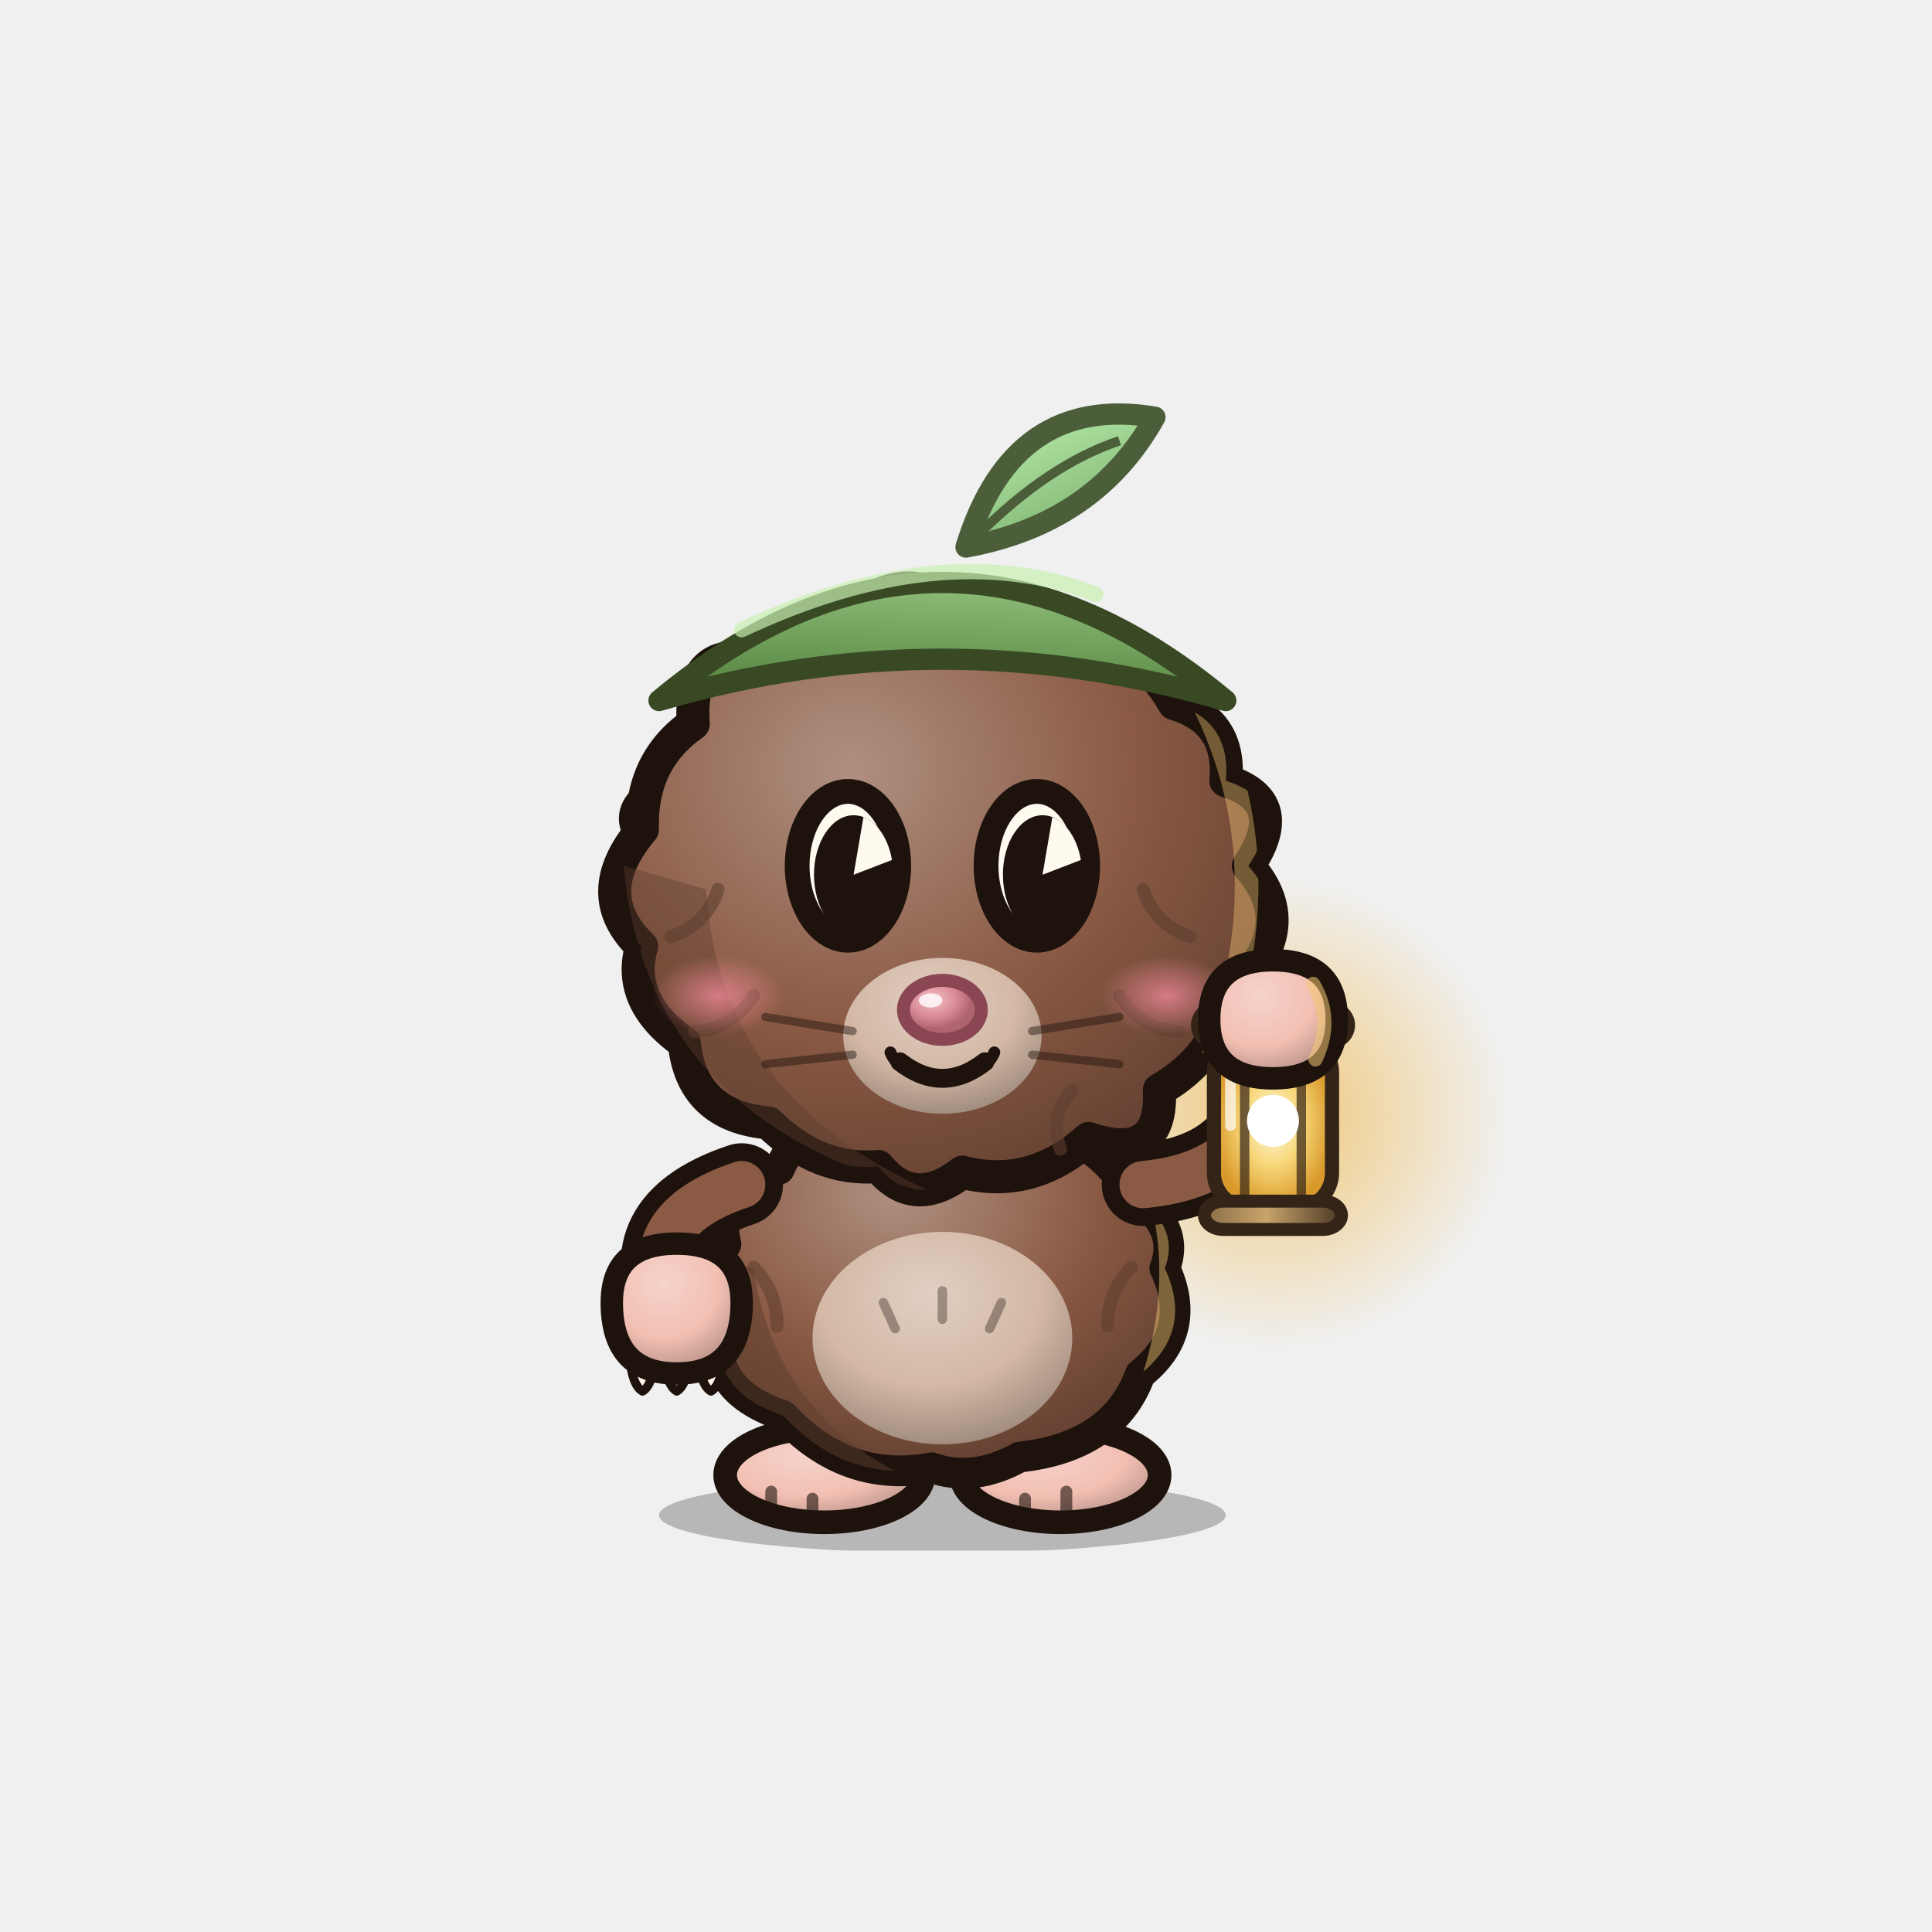
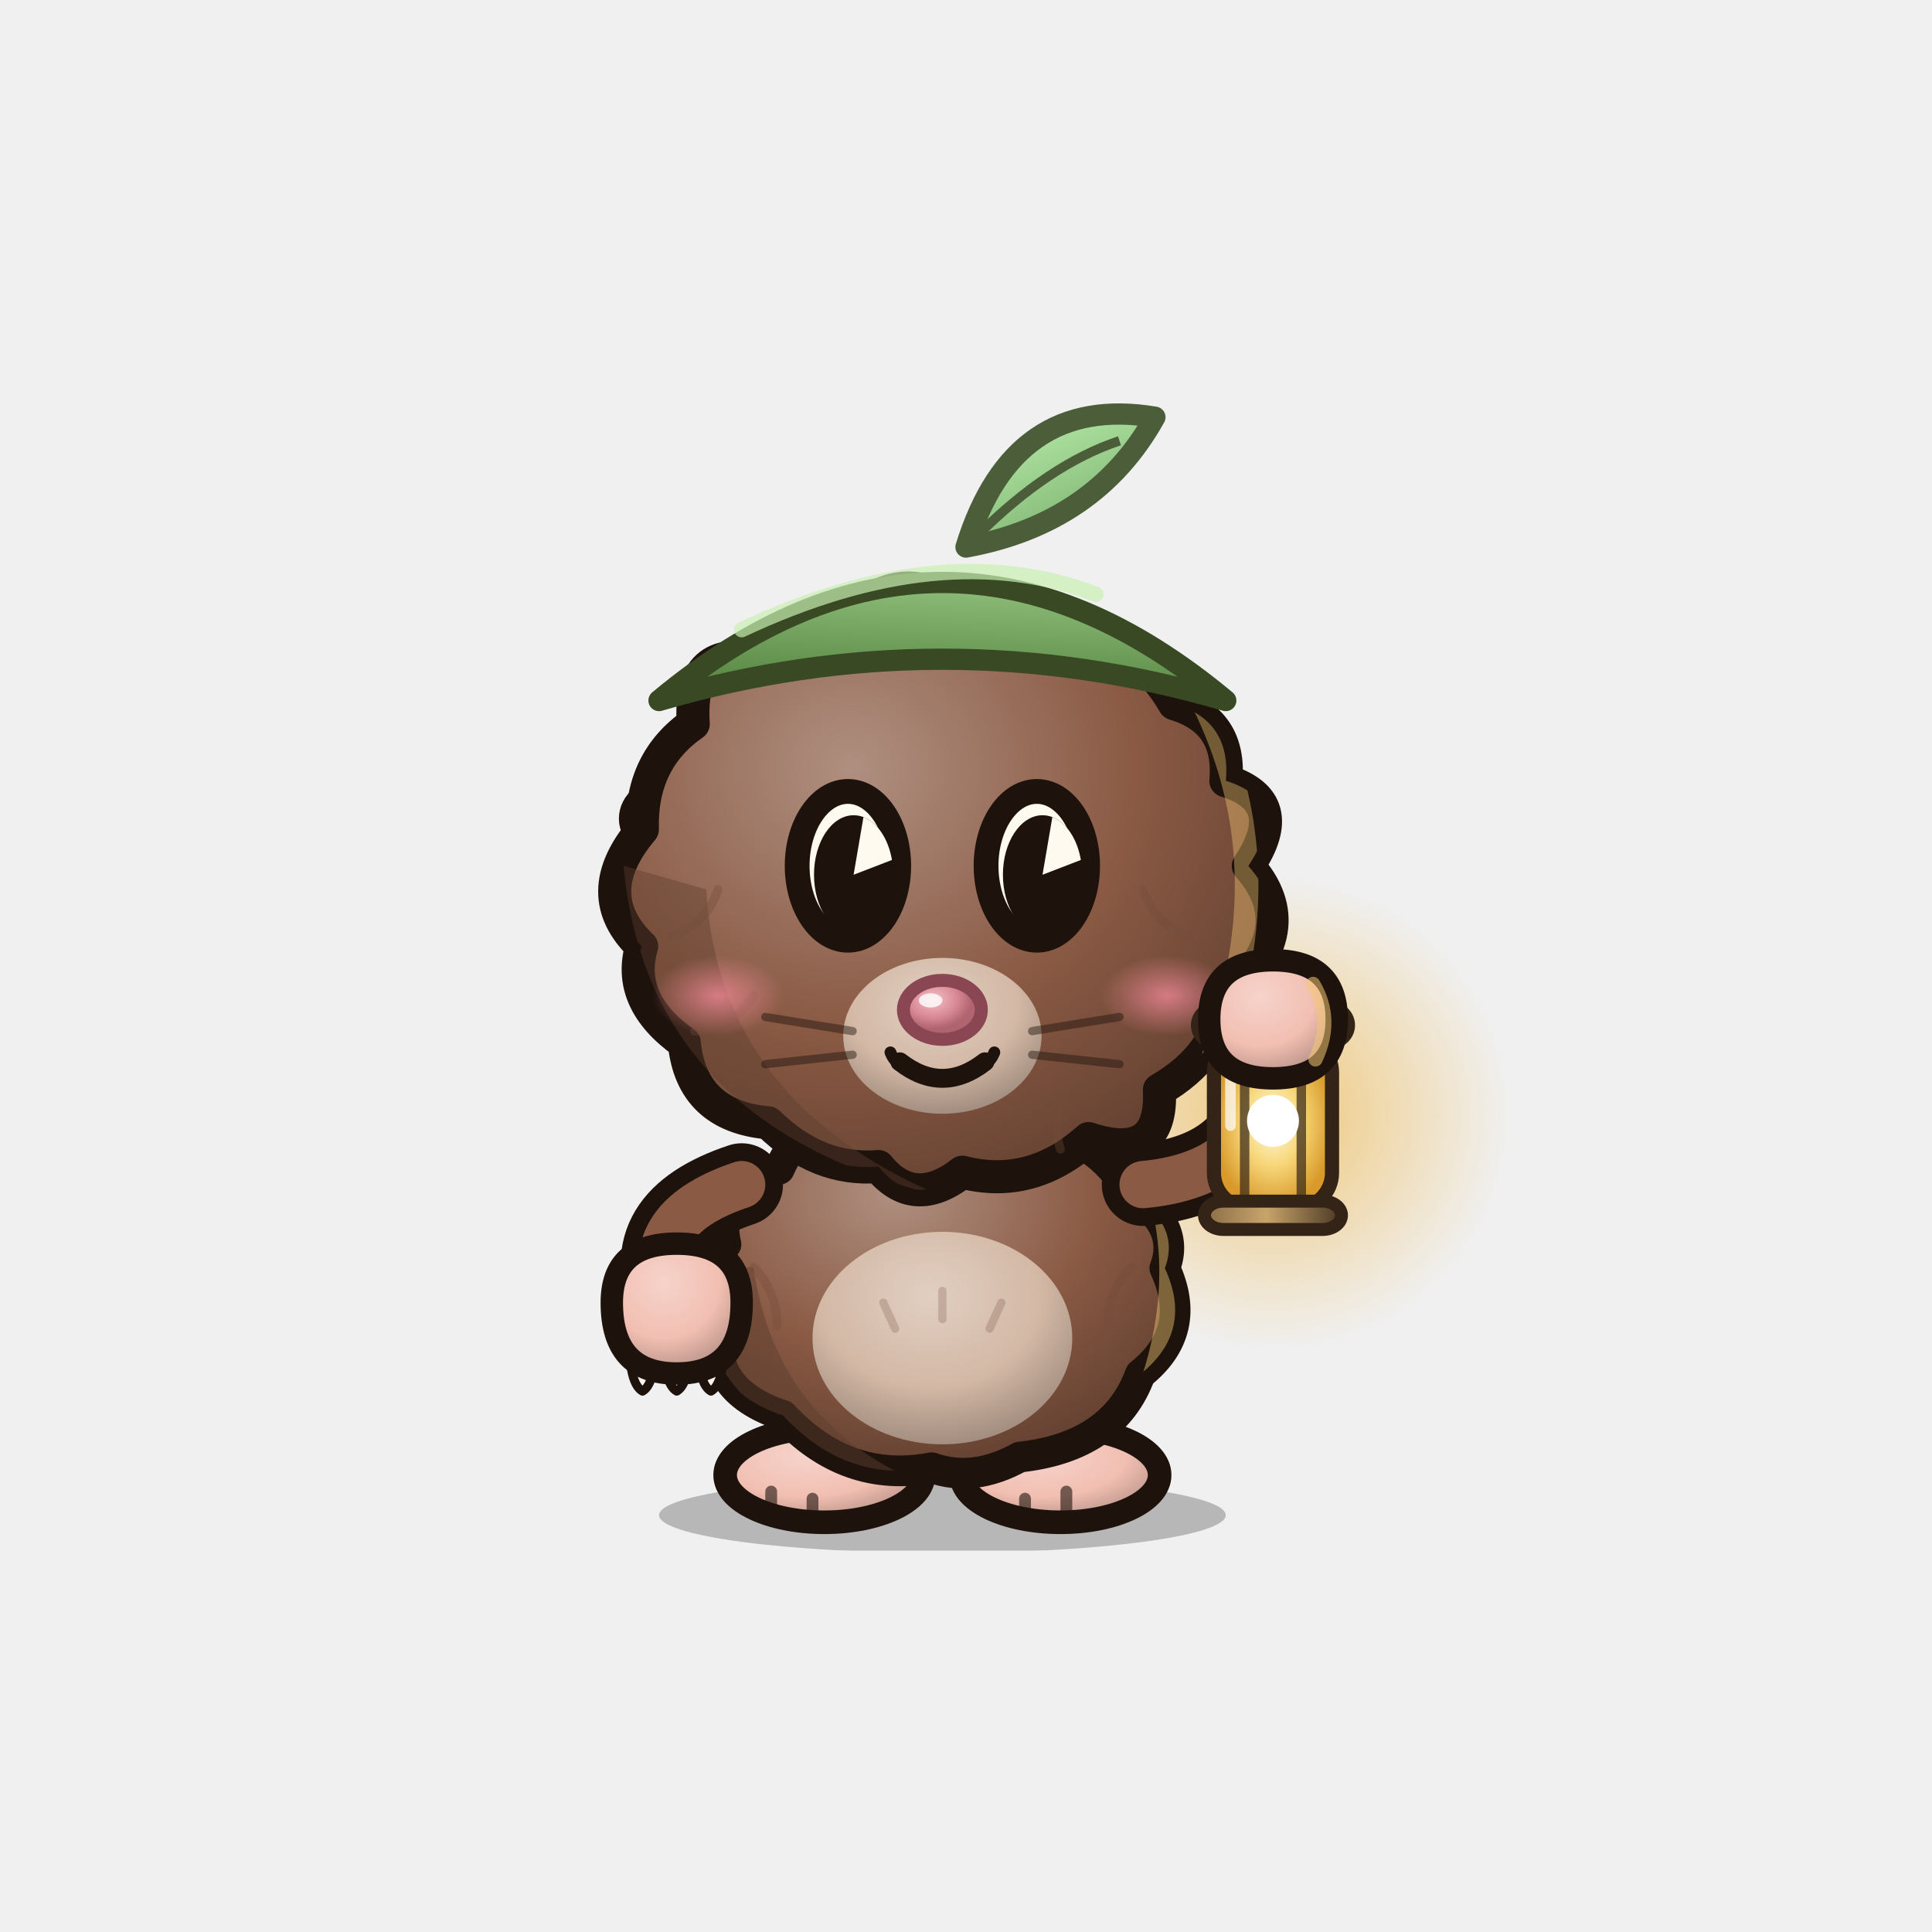
<svg xmlns="http://www.w3.org/2000/svg" viewBox="0 0 108 108">
  <svg x="19.68" y="20.68" width="66" height="66" viewBox="0 0 100 100">
    <defs>
      <radialGradient id="dib0g">
        <stop offset="0" stop-color="#f0b543" stop-opacity=".7" />
        <stop offset="1" stop-color="#f0b543" stop-opacity="0" />
      </radialGradient>
      <radialGradient id="dib0h" cx="0.36" cy="0.3" r=".78">
        <stop offset="0" stop-color="#af8f80" />
        <stop offset=".55" stop-color="#8a5a44" />
        <stop offset="1" stop-color="#613f30" />
      </radialGradient>
      <radialGradient id="dib0b" cx="0.4" cy="0.25" r=".78">
        <stop offset="0" stop-color="#af8f80" />
        <stop offset=".55" stop-color="#8a5a44" />
        <stop offset="1" stop-color="#613f30" />
      </radialGradient>
      <radialGradient id="dib0c" cx="0.45" cy="0.3" r=".78">
        <stop offset="0" stop-color="#e1cfc2" />
        <stop offset=".55" stop-color="#d3b8a5" />
        <stop offset="1" stop-color="#948174" />
      </radialGradient>
      <radialGradient id="dib0p" cx="0.4" cy="0.3" r=".78">
        <stop offset="0" stop-color="#f6d3cb" />
        <stop offset=".55" stop-color="#f2bfb2" />
        <stop offset="1" stop-color="#a9867d" />
      </radialGradient>
      <radialGradient id="dib0n" cx=".38" cy=".32">
        <stop offset="0" stop-color="#f4c0c6" />
        <stop offset=".6" stop-color="#d98a96" />
        <stop offset="1" stop-color="#b06470" />
      </radialGradient>
      <radialGradient id="dib0k">
        <stop offset="0" stop-color="#ff8fa3" stop-opacity=".7" />
        <stop offset="1" stop-color="#ff8fa3" stop-opacity="0" />
      </radialGradient>
      <clipPath id="dib0B">
        <path d="M68.84 76.08 Q71.32 81.43 66.76 85.06 Q64.52 91.21 56.54 92.08 Q52.66 94.24 49.10 92.98 Q41.89 94.36 36.51 88.56 Q29.80 86.33 31.26 80.46 Q28.82 77.57 31.67 74.06 Q30.57 69.28 36.18 67.70 Q38.89 61.57 45.44 63.44 Q52.54 59.57 57.50 64.22 Q63.13 64.91 65.85 69.73 Q70.24 72.41 68.84 76.08 Z" />
      </clipPath>
      <clipPath id="dib0H">
        <path d="M75.91 42.01 Q80.74 47.45 73.99 53.25 Q73.34 58.11 68.38 60.97 Q68.70 67.20 62.38 65.10 Q57.53 69.45 51.69 67.95 Q47.57 71.16 44.58 67.47 Q39.48 67.91 35.26 63.77 Q28.75 63.20 28.14 56.99 Q23.16 53.46 24.53 48.82 Q19.93 44.43 24.59 38.91 Q24.42 33.10 28.90 29.98 Q28.43 23.03 34.67 24.62 Q37.48 20.29 41.46 21.33 Q46.57 16.36 50.99 20.02 Q57.10 18.34 60.68 22.12 Q66.54 22.88 69.64 28.27 Q74.47 29.71 74.01 34.80 Q79.58 36.53 75.91 42.01 Z" />
      </clipPath>
    </defs>
    <ellipse cx="50" cy="97" rx="24" ry="3.2" fill="#000" opacity=".24" />
    <circle cx="78" cy="63" r="20" fill="url(#dib0g)">
      <animate attributeName="r" values="18;21;18" dur="2.6s" repeatCount="indefinite" />
    </circle>
    <g>
      <animateTransform attributeName="transform" type="translate" values="0 0;0 -1.4;0 0" dur="3.2s" repeatCount="indefinite" calcMode="spline" keySplines=".45 0 .55 1;.45 0 .55 1" />
      <ellipse cx="40" cy="93.6" rx="8.4" ry="4" fill="url(#dib0p)" stroke="#1d120c" stroke-width="2" />
      <ellipse cx="60" cy="93.6" rx="8.4" ry="4" fill="url(#dib0p)" stroke="#1d120c" stroke-width="2" />
      <path d="M35.5 95 v1.6 M39 95.6 v1.6 M57 95.6 v1.6 M60.5 95 v1.6" stroke="#1d120c" stroke-width="1" stroke-linecap="round" opacity=".6" />
      <path d="M68.84 76.08 Q71.32 81.43 66.76 85.06 Q64.52 91.21 56.54 92.08 Q52.66 94.24 49.10 92.98 Q41.89 94.36 36.51 88.56 Q29.80 86.33 31.26 80.46 Q28.82 77.57 31.67 74.06 Q30.57 69.28 36.18 67.70 Q38.89 61.57 45.44 63.44 Q52.54 59.57 57.50 64.22 Q63.13 64.91 65.85 69.73 Q70.24 72.41 68.84 76.08 Z" fill="url(#dib0b)" stroke="#1d120c" stroke-width="2.6" stroke-linejoin="round" />
      <g clip-path="url(#dib0B)">
        <path d="M28 76 Q31 92 50 95 Q36 90 34 76 Z" fill="#5e3d2e" opacity=".5" />
        <path d="M67 66 Q72 77 66 90" stroke="#f4c872" stroke-width="1.8" fill="none" opacity=".45" stroke-linecap="round" />
      </g>
      <ellipse cx="50" cy="82" rx="11" ry="9" fill="url(#dib0c)" />
-       <g stroke="#5e3d2e" stroke-width="1.1" fill="none" opacity=".55" stroke-linecap="round">
+       <g stroke="#724a38" stroke-width=".75" fill="none" opacity=".35" stroke-linecap="round">
        <path d="M34 76 q2 2 2 5 M66 76 q-2 2 -2 5" />
      </g>
-       <g stroke="#1d120c" stroke-width=".8" opacity=".35" stroke-linecap="round">
+       <g stroke="#5e3d2e" stroke-width=".7" opacity=".22" stroke-linecap="round">
        <path d="M45 79 l1 2.2 M50 78 v2.4 M55 79 l-1 2.2" />
      </g>
      <ellipse cx="26.8" cy="38" rx="3.4" ry="2.8" fill="#5e3d2e" stroke="#1d120c" stroke-width="1.6" />
      <ellipse cx="73.2" cy="38" rx="3.4" ry="2.8" fill="#5e3d2e" stroke="#1d120c" stroke-width="1.6" />
      <path d="M75.91 42.01 Q80.74 47.45 73.99 53.25 Q73.34 58.11 68.38 60.97 Q68.70 67.20 62.38 65.10 Q57.53 69.45 51.69 67.95 Q47.57 71.16 44.58 67.47 Q39.48 67.91 35.26 63.77 Q28.75 63.20 28.14 56.99 Q23.16 53.46 24.53 48.82 Q19.93 44.43 24.59 38.91 Q24.42 33.10 28.90 29.98 Q28.43 23.03 34.67 24.62 Q37.48 20.29 41.46 21.33 Q46.57 16.36 50.99 20.02 Q57.10 18.34 60.68 22.12 Q66.54 22.88 69.64 28.27 Q74.47 29.71 74.01 34.80 Q79.58 36.53 75.91 42.01 Z" fill="url(#dib0h)" stroke="#1d120c" stroke-width="2.8" stroke-linejoin="round" />
      <g clip-path="url(#dib0H)">
        <path d="M23 42 Q25 64 50 70 Q31 62 30 44 Z" fill="#5e3d2e" opacity=".42" />
        <path d="M72 28 Q79 42 73 58" stroke="#f4c872" stroke-width="2" fill="none" opacity=".4" stroke-linecap="round" />
        <path d="M35 23 Q43 18 52 19" stroke="#ffffff" stroke-width="2" opacity=".22" fill="none" stroke-linecap="round" />
-         <g stroke="#5e3d2e" stroke-width="1.1" fill="none" opacity=".6" stroke-linecap="round">
+         <g stroke="#724a38" stroke-width=".75" fill="none" opacity=".35" stroke-linecap="round">
          <path d="M27 48 q3 -1 4 -4 M29 56 q3 0 5 -3 M71 48 q-3 -1 -4 -4 M70 56 q-3 0 -5 -3 M60 66 q-1 -3 1 -5" />
        </g>
      </g>
      <g transform="translate(42 42)">
        <g>
          <animateTransform attributeName="transform" type="scale" values="1 1;1 1;1 .1;1 1" keyTimes="0;.94;.97;1" dur="4.4s" repeatCount="indefinite" />
          <ellipse rx="4.3" ry="6.3" fill="#fffaf0" stroke="#1d120c" stroke-width="2.1" />
          <ellipse cx="0.48" cy="0.756" rx="3.354" ry="5.04" fill="#1d120c" />
          <path d="M0.48 0.756 L1.314 -4.126 A3.354 5.04 0 0 1 3.729 -0.497 Z" fill="#fffaf0" />
        </g>
      </g>
      <g transform="translate(58 42)">
        <g>
          <animateTransform attributeName="transform" type="scale" values="1 1;1 1;1 .1;1 1" keyTimes="0;.94;.97;1" dur="4.4s" repeatCount="indefinite" />
          <ellipse rx="4.3" ry="6.3" fill="#fffaf0" stroke="#1d120c" stroke-width="2.1" />
          <ellipse cx="0.48" cy="0.756" rx="3.354" ry="5.04" fill="#1d120c" />
          <path d="M0.48 0.756 L1.314 -4.126 A3.354 5.04 0 0 1 3.729 -0.497 Z" fill="#fffaf0" />
        </g>
      </g>
      <ellipse cx="31" cy="53" rx="5.6" ry="3.4" fill="url(#dib0k)" />
      <ellipse cx="69" cy="53" rx="5.6" ry="3.4" fill="url(#dib0k)" />
      <ellipse cx="50" cy="56.4" rx="8.4" ry="6.6" fill="url(#dib0c)" />
      <ellipse cx="50" cy="54.2" rx="3.3" ry="2.5" fill="url(#dib0n)" stroke="#8a4652" stroke-width="1.1" />
      <ellipse cx="49" cy="53.4" rx="1" ry=".6" fill="#fff" opacity=".8" />
      <path d="M46.4 58.6 Q50 61.4 53.6 58.6" stroke="#1d120c" stroke-width="1.6" fill="none" stroke-linecap="round" />
      <path d="M45.6 57.8 q.4 1 1.1 1 M54.4 57.8 q-.4 1 -1.1 1" stroke="#1d120c" stroke-width="1" fill="none" stroke-linecap="round" />
      <g stroke="#1d120c" stroke-width=".7" opacity=".45" stroke-linecap="round">
        <path d="M42.4 56 L35 54.8 M42.4 58 L35 58.8" />
        <path d="M57.6 56 L65 54.8 M57.6 58 L65 58.8" />
      </g>
      <g>
        <animateTransform attributeName="transform" type="rotate" values="-2 50 22;2 50 22;-2 50 22" dur="4s" repeatCount="indefinite" />
        <defs>
          <linearGradient id="dib0tl" gradientTransform="rotate(100 .5 .5)">
            <stop offset="0" stop-color="#8fbe7b" />
            <stop offset="1" stop-color="#53833e" />
          </linearGradient>
          <linearGradient id="dib0ts" gradientTransform="rotate(60 .5 .5)">
            <stop offset="0" stop-color="#b4e8a7" />
            <stop offset="1" stop-color="#79af6c" />
          </linearGradient>
        </defs>
        <path d="M26 28 Q50 8 74 28 Q50 21 26 28 Z" fill="url(#dib0tl)" stroke="#384923" stroke-width="1.8" stroke-linejoin="round" />
        <path d="M33 22 Q50 14 63 19" stroke="#c7f0b0" stroke-width="1.3" fill="none" opacity=".7" stroke-linecap="round" />
        <path d="M52 15 Q56 2 68 4 Q63 13 52 15 Z" fill="url(#dib0ts)" stroke="#4b5e39" stroke-width="1.8" stroke-linejoin="round" />
        <path d="M53 14 Q59 8 65 6" stroke="#4b5e39" stroke-width=".8" fill="none" />
      </g>
      <path d="M33 69 Q24 72 27 79" stroke="#1d120c" stroke-width="7" fill="none" stroke-linecap="round" />
      <path d="M33 69 Q24 72 27 79" stroke="#8a5a44" stroke-width="4" fill="none" stroke-linecap="round" />
      <g fill="#fff6ea" stroke="#1d120c" stroke-width=".75" stroke-linejoin="round">
        <path d="M23.5 83.4 Q23.7 86 24.6 86.5 Q25.5 86 25.7 83.4 Z" />
        <path d="M26.4 83.4 Q26.6 86 27.5 86.5 Q28.4 86 28.6 83.4 Z" />
        <path d="M29.3 83.4 Q29.5 86 30.4 86.5 Q31.3 86 31.5 83.4 Z" />
      </g>
      <path d="M22 79 Q22 74 27.5 74 Q33 74 33 79 Q33 85 27.5 85 Q22 85 22 79 Z" fill="url(#dib0p)" stroke="#1d120c" stroke-width="1.9" />
      <path d="M67 69 Q78 68 78 57" stroke="#1d120c" stroke-width="7" fill="none" stroke-linecap="round" />
      <path d="M67 69 Q78 68 78 57" stroke="#8a5a44" stroke-width="4" fill="none" stroke-linecap="round" />
      <g>
        <animateTransform attributeName="transform" type="rotate" values="-4 78 54;4 78 54;-4 78 54" dur="3.2s" repeatCount="indefinite" />
        <g transform="translate(-2 0)">
          <defs>
            <linearGradient id="dib0Lm" x1="0" x2="1">
              <stop offset="0" stop-color="#8a6d48" />
              <stop offset=".45" stop-color="#c8a46a" />
              <stop offset="1" stop-color="#4a3824" />
            </linearGradient>
            <radialGradient id="dib0La">
              <stop offset="0" stop-color="#fffbe6" />
              <stop offset=".5" stop-color="#f7d77a" />
              <stop offset="1" stop-color="#d99a2b" />
            </radialGradient>
          </defs>
          <rect x="75" y="56.5" width="10" height="14.5" rx="3" fill="url(#dib0La)" stroke="#332417" stroke-width="1.2" />
          <rect x="73.6" y="54" width="12.8" height="3" rx="1.6" fill="url(#dib0Lm)" stroke="#332417" stroke-width="1.1" />
          <rect x="74.2" y="70.4" width="11.6" height="2.4" rx="1.6" fill="url(#dib0Lm)" stroke="#332417" stroke-width="1.1" />
          <path d="M77.6 57 V70.4 M82.4 57 V70.4" stroke="#332417" stroke-width=".8" opacity=".7" />
          <circle cx="80" cy="63.6" r="2.2" fill="#fff" />
          <path d="M76.4 59 V64" stroke="#fff" stroke-width=".9" opacity=".7" stroke-linecap="round" />
        </g>
      </g>
      <path d="M72.6 55 Q72.6 50 78 50 Q83.4 50 83.4 55 Q83.4 60 78 60 Q72.6 60 72.6 55 Z" fill="url(#dib0p)" stroke="#1d120c" stroke-width="1.9" />
      <path d="M81.4 52 Q83.2 55 81.6 58.4" stroke="#f4c872" stroke-width="1.2" fill="none" opacity=".55" stroke-linecap="round" />
    </g>
  </svg>
</svg>
